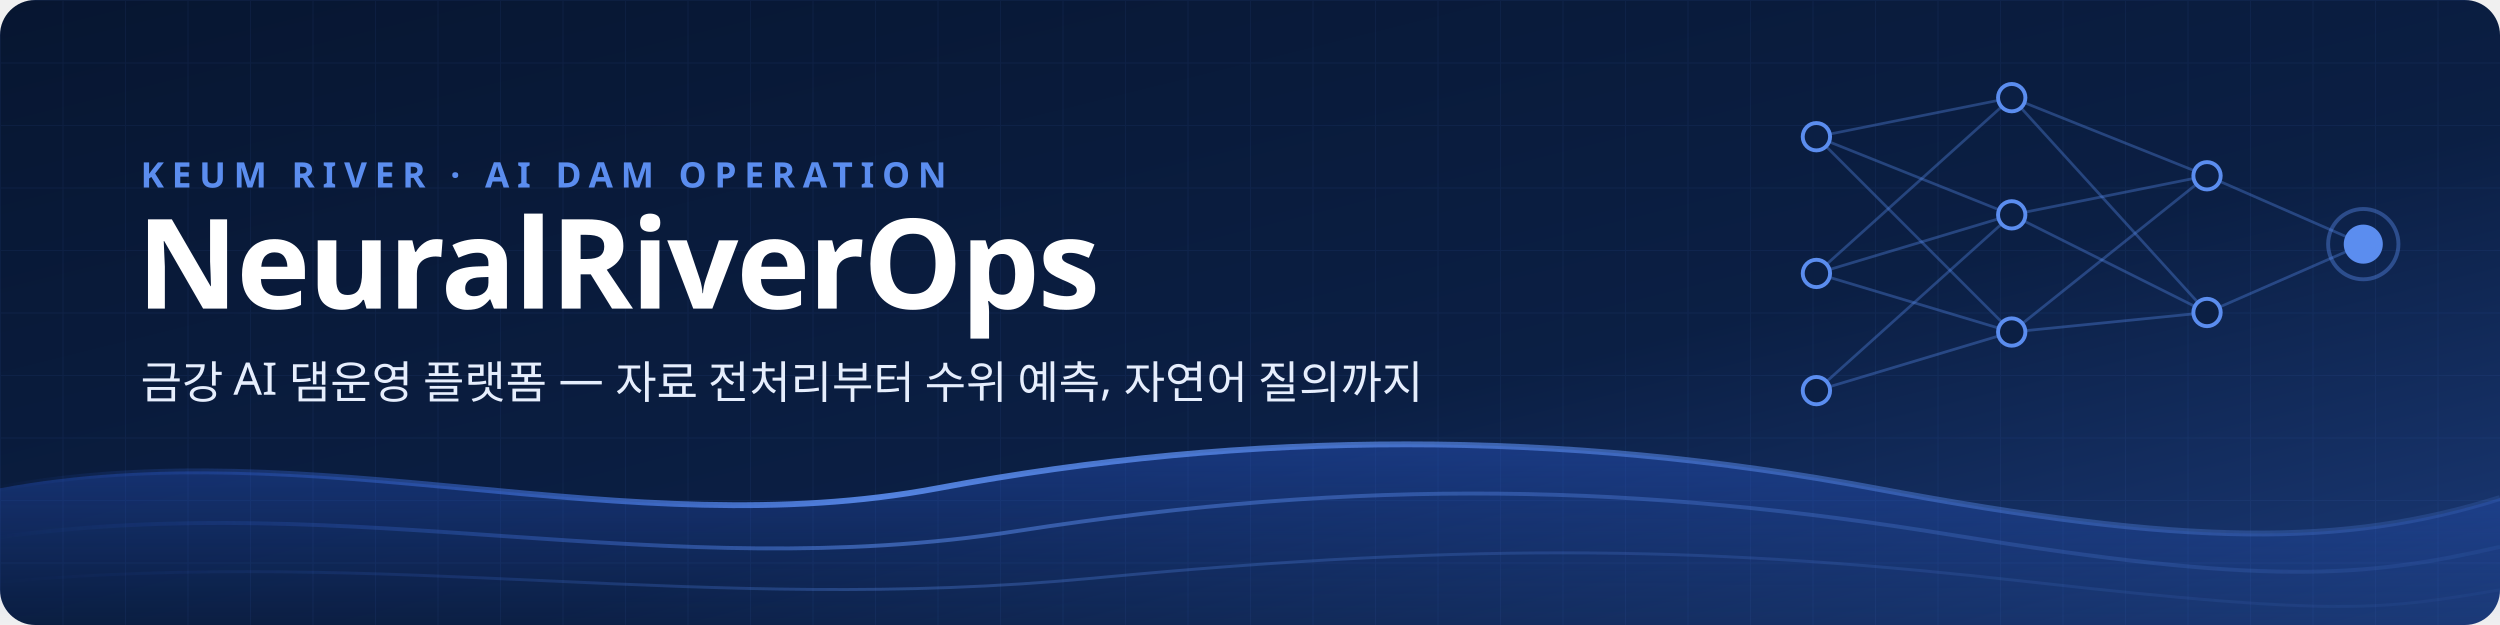
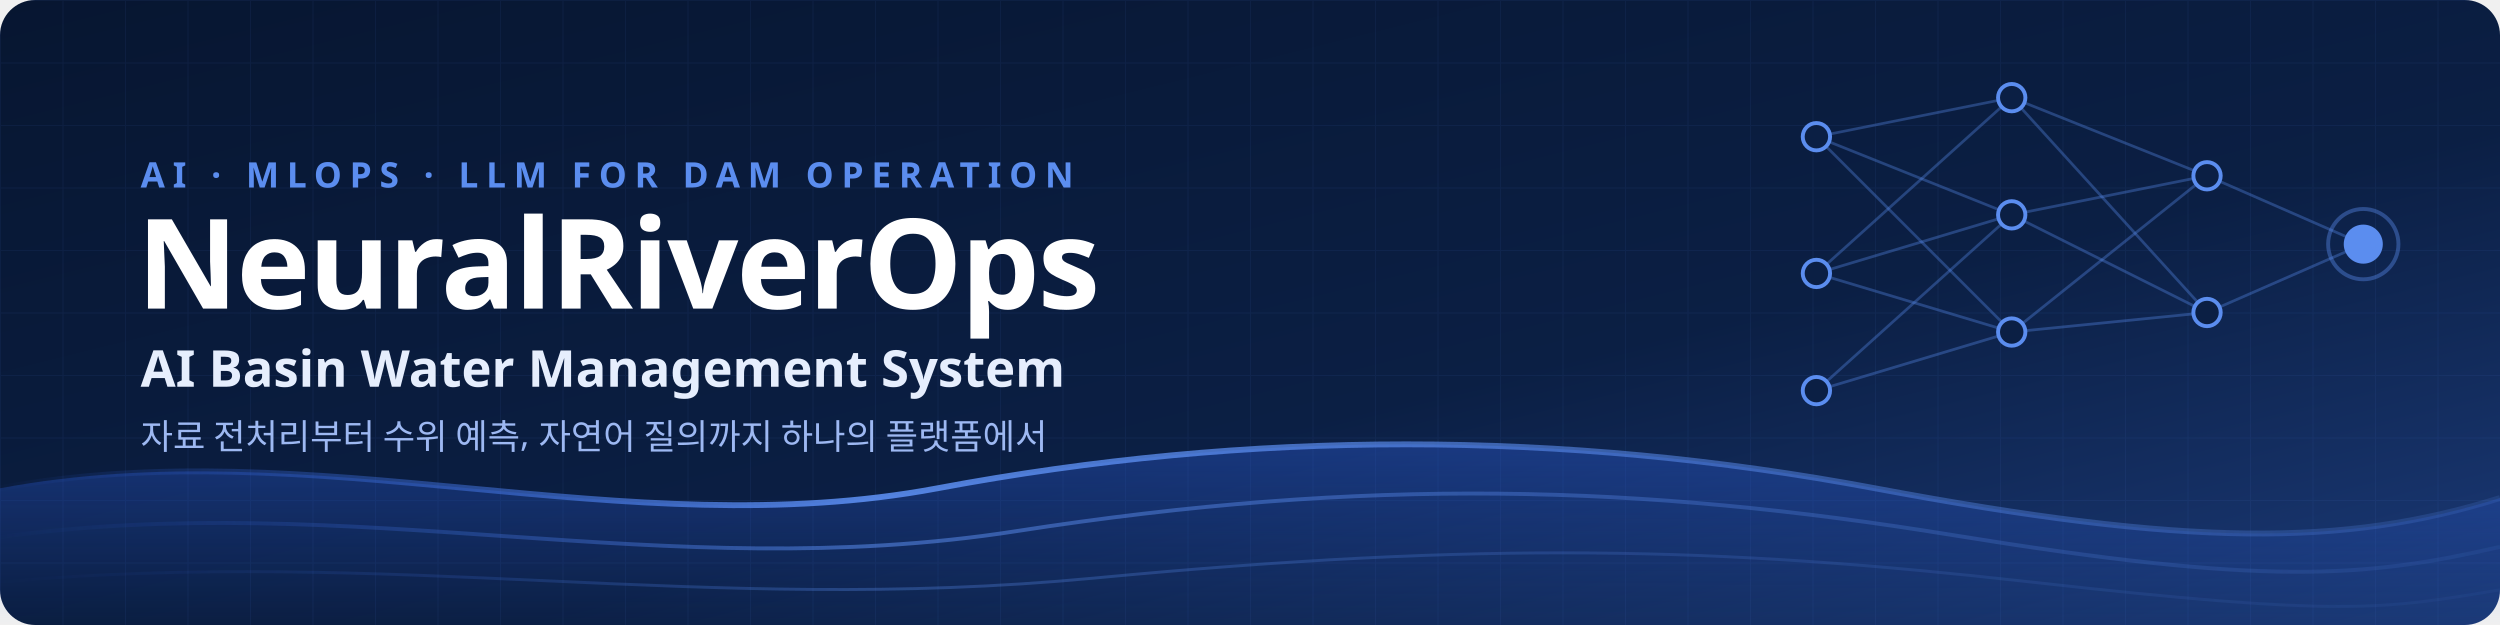
- <svg xmlns="http://www.w3.org/2000/svg" width="1280" height="320" viewBox="0 0 1280 320" role="img" aria-label="NeuralRiverOps — 금강 AI 댐운영 플랫폼">
+ <svg xmlns="http://www.w3.org/2000/svg" width="1280" height="320" viewBox="0 0 1280 320" role="img" aria-label="NeuralRiverOps — AI Basin Water Management System">
  <defs>
    <linearGradient id="bg" x1="0" y1="0" x2="1" y2="1">
      <stop offset="0" stop-color="#071631" />
      <stop offset="0.6" stop-color="#0B1F44" />
      <stop offset="1" stop-color="#1B3A78" />
    </linearGradient>
    <linearGradient id="wave" x1="0" y1="0" x2="1" y2="0">
      <stop offset="0" stop-color="#2F63E6" stop-opacity="0" />
      <stop offset="0.35" stop-color="#5B8DEF" stop-opacity="0.9" />
      <stop offset="1" stop-color="#5B8DEF" stop-opacity="0.15" />
    </linearGradient>
    <linearGradient id="water" x1="0" y1="0" x2="0" y2="1">
      <stop offset="0" stop-color="#2F63E6" stop-opacity="0.35" />
      <stop offset="1" stop-color="#2F63E6" stop-opacity="0" />
    </linearGradient>
    <pattern id="grid" width="32" height="32" patternUnits="userSpaceOnUse">
      <path d="M32 0H0V32" fill="none" stroke="#5B8DEF" stroke-opacity="0.07" stroke-width="1" />
    </pattern>
  </defs>
  <rect width="1280" height="320" rx="18" fill="url(#bg)" />
  <rect width="1280" height="320" rx="18" fill="url(#grid)" />
  <path d="M0 250 C 160 220, 320 280, 480 250 S 800 220, 960 250 S 1200 280, 1280 255 V320 H0 Z" fill="url(#water)" />
  <path d="M0 250 C 160 220, 320 280, 480 250 S 800 220, 960 250 S 1200 280, 1280 255" fill="none" stroke="url(#wave)" stroke-width="3" />
  <path d="M0 275 C 180 250, 340 300, 520 272 S 840 248, 1000 274 S 1210 296, 1280 280" fill="none" stroke="url(#wave)" stroke-width="2" stroke-opacity="0.6" />
  <path d="M0 298 C 200 280, 360 315, 560 296 S 880 280, 1040 298 S 1220 312, 1280 302" fill="none" stroke="url(#wave)" stroke-width="1.5" stroke-opacity="0.35" />
  <g stroke="#5B8DEF" stroke-opacity="0.35" stroke-width="1.4">
    <line x1="930" y1="70" x2="1030" y2="50" />
    <line x1="930" y1="70" x2="1030" y2="110" />
    <line x1="930" y1="70" x2="1030" y2="170" />
    <line x1="930" y1="140" x2="1030" y2="50" />
    <line x1="930" y1="140" x2="1030" y2="110" />
    <line x1="930" y1="140" x2="1030" y2="170" />
    <line x1="930" y1="200" x2="1030" y2="110" />
    <line x1="930" y1="200" x2="1030" y2="170" />
    <line x1="1030" y1="50" x2="1130" y2="90" />
    <line x1="1030" y1="110" x2="1130" y2="90" />
    <line x1="1030" y1="170" x2="1130" y2="90" />
    <line x1="1030" y1="50" x2="1130" y2="160" />
    <line x1="1030" y1="110" x2="1130" y2="160" />
    <line x1="1030" y1="170" x2="1130" y2="160" />
    <line x1="1130" y1="90" x2="1210" y2="125" />
    <line x1="1130" y1="160" x2="1210" y2="125" />
  </g>
  <g fill="#0B1F44" stroke="#5B8DEF" stroke-width="2">
    <circle cx="930" cy="70" r="7" />
    <circle cx="930" cy="140" r="7" />
    <circle cx="930" cy="200" r="7" />
    <circle cx="1030" cy="50" r="7" />
    <circle cx="1030" cy="110" r="7" />
    <circle cx="1030" cy="170" r="7" />
    <circle cx="1130" cy="90" r="7" />
    <circle cx="1130" cy="160" r="7" />
  </g>
  <circle cx="1210" cy="125" r="10" fill="#5B8DEF" />
  <circle cx="1210" cy="125" r="18" fill="none" stroke="#5B8DEF" stroke-opacity="0.4" stroke-width="2" />
  <g font-family="'Pretendard','Noto Sans KR','Apple SD Gothic Neo','Malgun Gothic','Segoe UI',sans-serif">
-     <text x="72" y="96" fill="#5B8DEF" font-size="18" font-weight="600" letter-spacing="4">KEUM RIVER · AI DAM OPERATION</text>
+     <text x="72" y="96" fill="#5B8DEF" font-size="18" font-weight="600" letter-spacing="4">AI · MLOPS · LLM FOR DAM OPERATION</text>
    <text x="70" y="158" fill="#FFFFFF" font-size="64" font-weight="800" letter-spacing="-1">NeuralRiverOps</text>
-     <text x="72" y="204" fill="#E6EEFD" font-size="23" font-weight="500">금강 AI 댐운영 플랫폼 — 자료 전처리부터 수위 예측, 자연어 질의까지</text>
+     <text x="72" y="198" fill="#E6EEFD" font-size="26" font-weight="600">AI Basin Water Management System</text>
+     <text x="72" y="230" fill="#9DB8F2" font-size="18" font-weight="400">자료 전처리부터 수위 예측, 자연어 질의까지 하나의 플랫폼에서</text>
  </g>
</svg>
